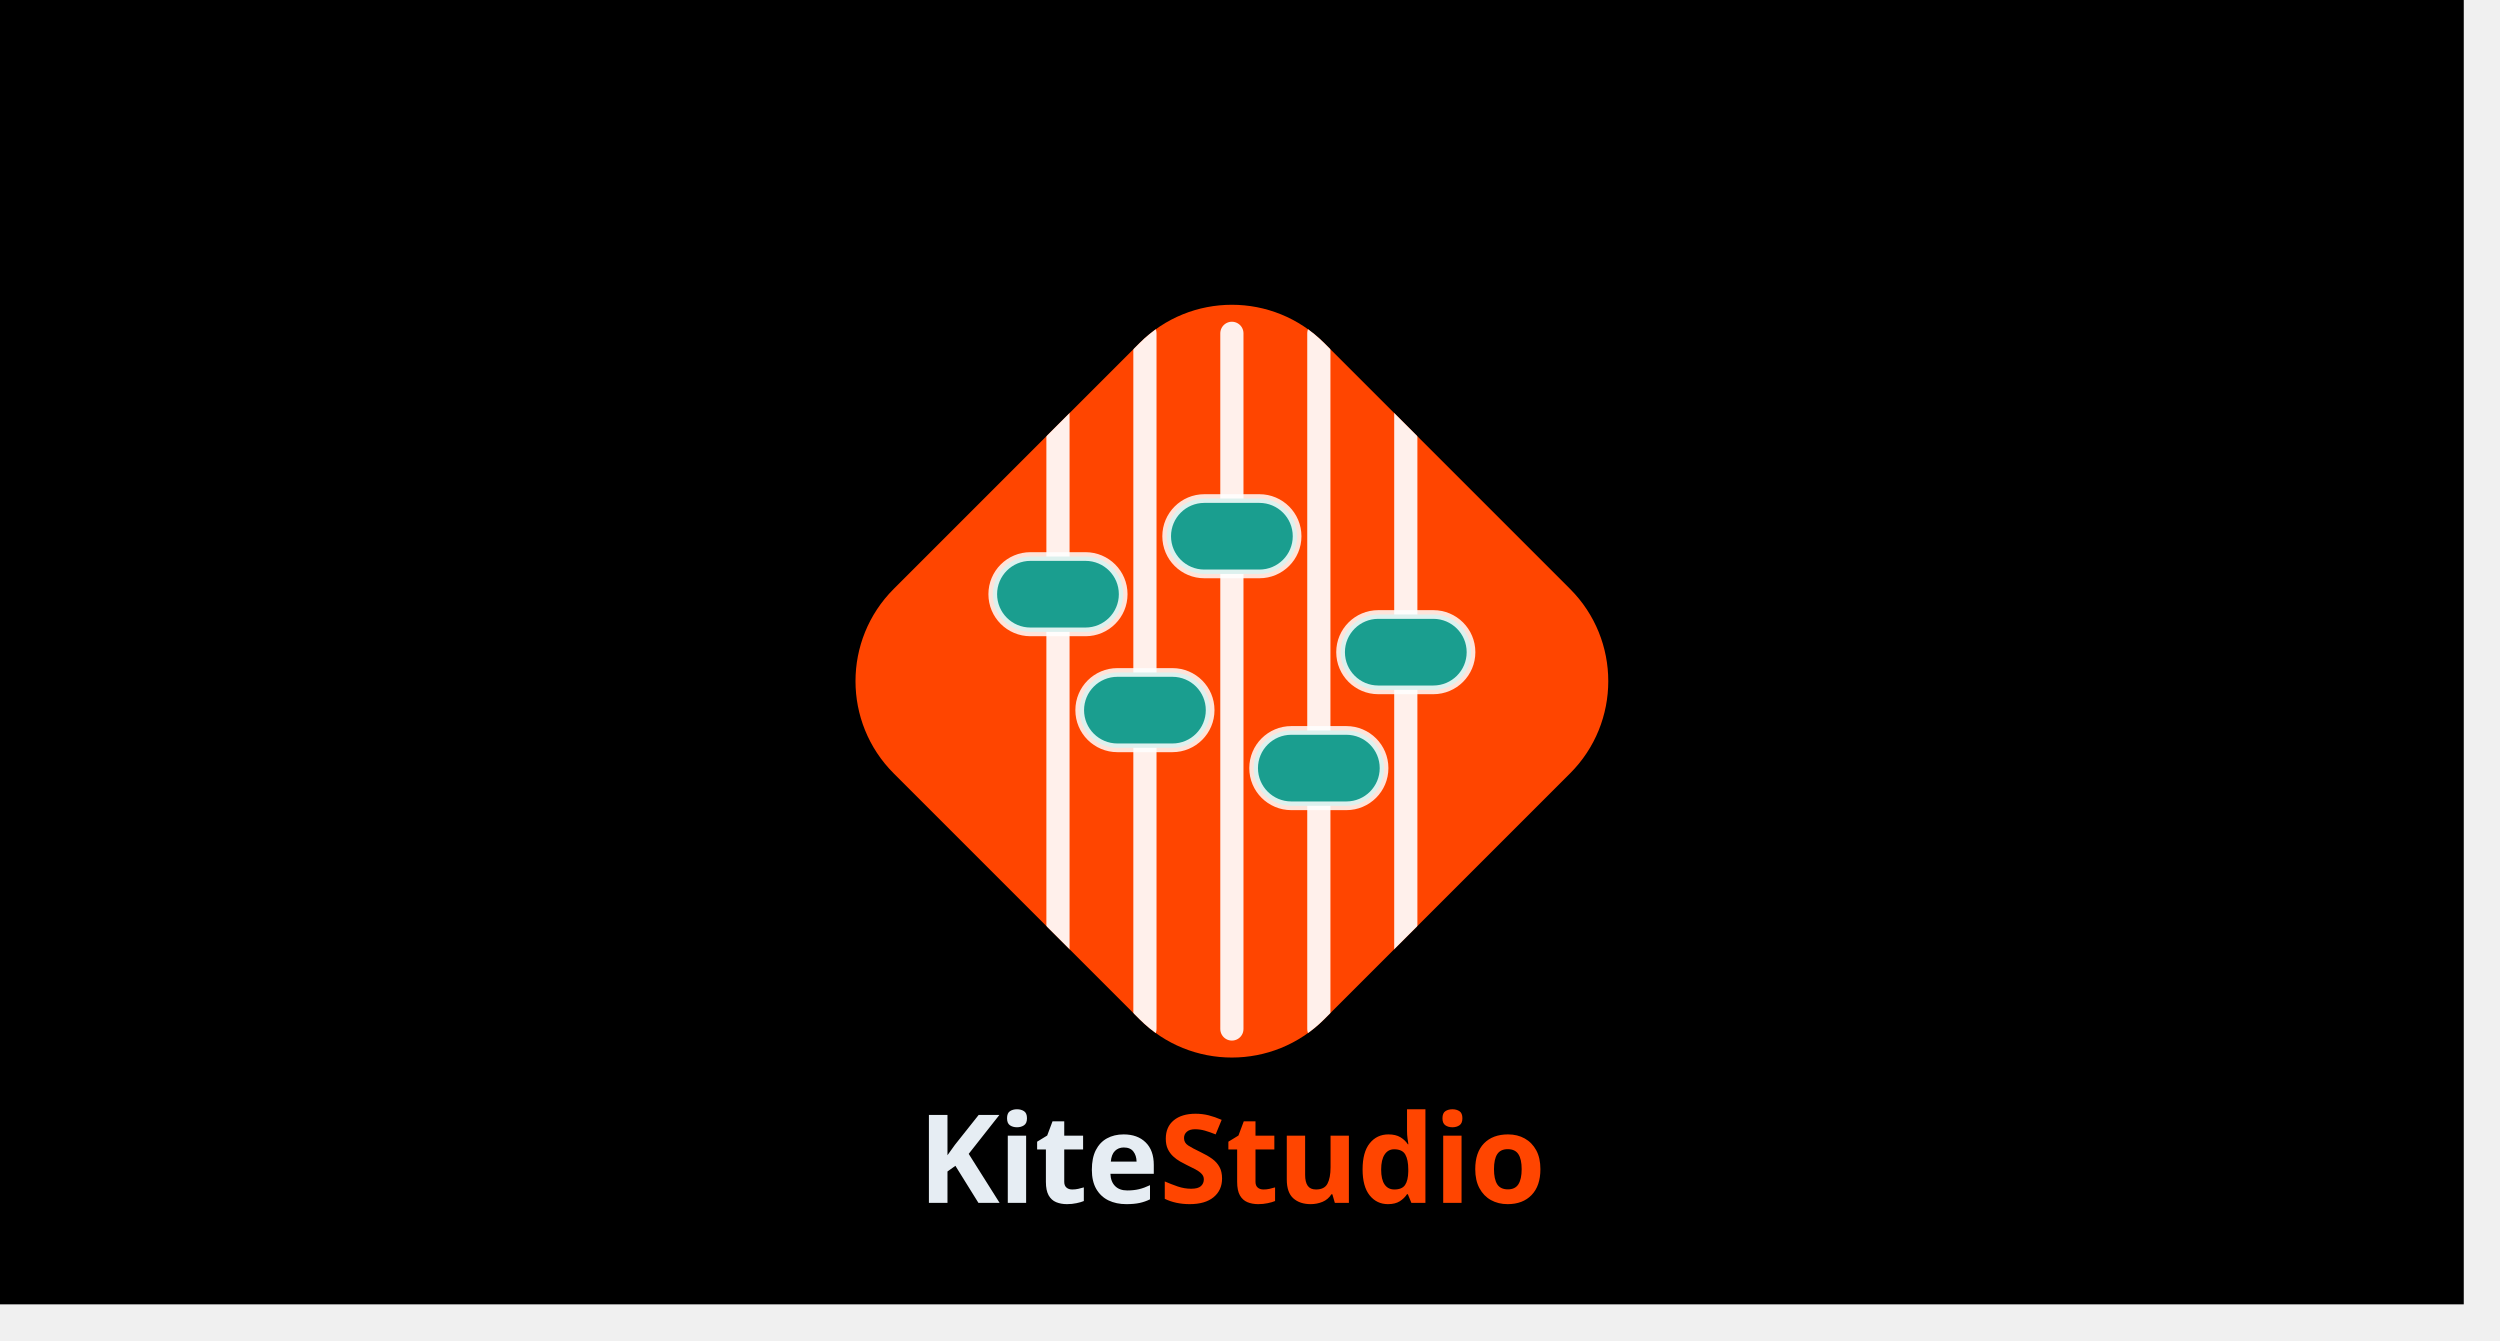
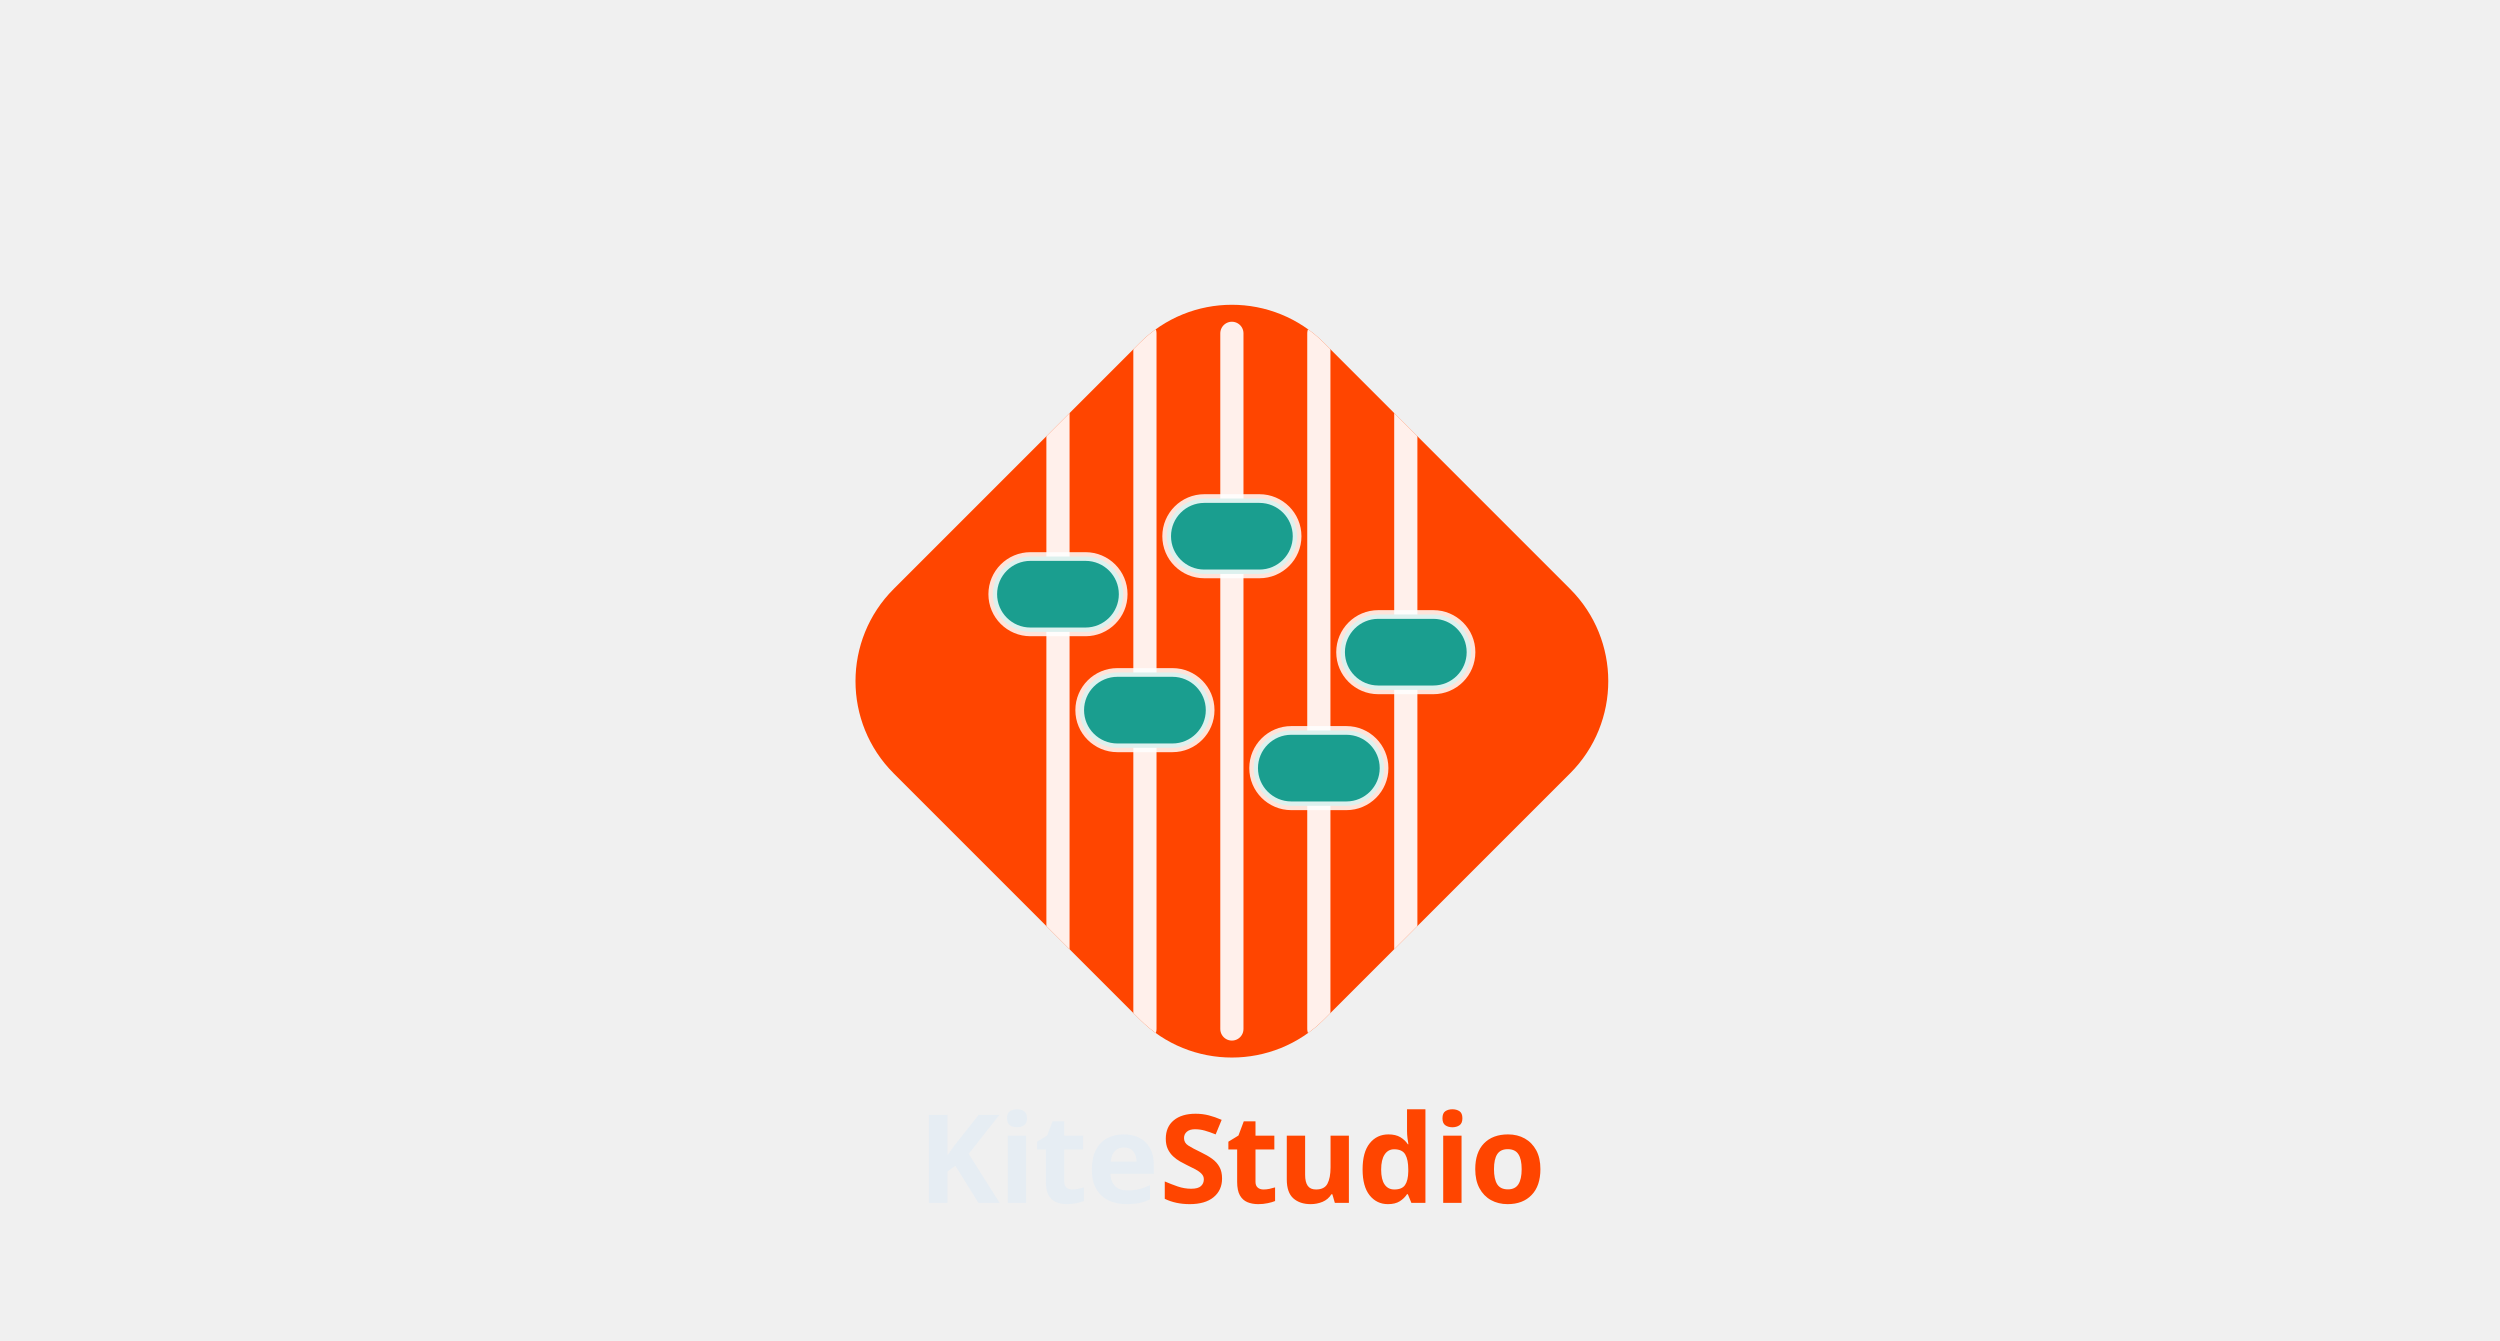
<svg xmlns="http://www.w3.org/2000/svg" width="100%" viewBox="0 0 690 370" role="img" style="">
  <defs>
    <clipPath id="kite-diamond-clip-preview">
      <rect x="11" y="11" width="42" height="42" rx="9" ry="9" transform="rotate(45 32 32)" />
    </clipPath>
  </defs>
-   <rect x="0" y="0" width="680" height="360" fill="#000000" style="fill:rgb(0, 0, 0);stroke:none;color:rgb(0, 0, 0);stroke-width:1px;stroke-linecap:butt;stroke-linejoin:miter;opacity:1;font-family:&quot;Anthropic Sans&quot;, -apple-system, &quot;system-ui&quot;, &quot;Segoe UI&quot;, sans-serif;font-size:16px;font-weight:400;text-anchor:start;dominant-baseline:auto" />
  <g transform="translate(212, 60) scale(4)" style="fill:rgb(0, 0, 0);stroke:none;color:rgb(0, 0, 0);stroke-width:1px;stroke-linecap:butt;stroke-linejoin:miter;opacity:1;font-family:&quot;Anthropic Sans&quot;, -apple-system, &quot;system-ui&quot;, &quot;Segoe UI&quot;, sans-serif;font-size:16px;font-weight:400;text-anchor:start;dominant-baseline:auto">
    <rect x="11" y="11" width="42" height="42" rx="9" ry="9" transform="rotate(45 32 32)" fill="#FF4500" style="fill:rgb(255, 69, 0);stroke:none;color:rgb(0, 0, 0);stroke-width:1px;stroke-linecap:butt;stroke-linejoin:miter;opacity:1;font-family:&quot;Anthropic Sans&quot;, -apple-system, &quot;system-ui&quot;, &quot;Segoe UI&quot;, sans-serif;font-size:16px;font-weight:400;text-anchor:start;dominant-baseline:auto" />
    <g clip-path="url(#kite-diamond-clip-preview)" style="fill:rgb(0, 0, 0);stroke:none;color:rgb(0, 0, 0);stroke-width:1px;stroke-linecap:butt;stroke-linejoin:miter;opacity:1;font-family:&quot;Anthropic Sans&quot;, -apple-system, &quot;system-ui&quot;, &quot;Segoe UI&quot;, sans-serif;font-size:16px;font-weight:400;text-anchor:start;dominant-baseline:auto">
      <line x1="20" y1="8" x2="20" y2="56" stroke="#FFFFFF" stroke-width="1.6" stroke-linecap="round" opacity="0.92" style="fill:rgb(0, 0, 0);stroke:rgb(255, 255, 255);color:rgb(0, 0, 0);stroke-width:1.6px;stroke-linecap:round;stroke-linejoin:miter;opacity:0.92;font-family:&quot;Anthropic Sans&quot;, -apple-system, &quot;system-ui&quot;, &quot;Segoe UI&quot;, sans-serif;font-size:16px;font-weight:400;text-anchor:start;dominant-baseline:auto" />
      <line x1="26" y1="8" x2="26" y2="56" stroke="#FFFFFF" stroke-width="1.6" stroke-linecap="round" opacity="0.92" style="fill:rgb(0, 0, 0);stroke:rgb(255, 255, 255);color:rgb(0, 0, 0);stroke-width:1.6px;stroke-linecap:round;stroke-linejoin:miter;opacity:0.92;font-family:&quot;Anthropic Sans&quot;, -apple-system, &quot;system-ui&quot;, &quot;Segoe UI&quot;, sans-serif;font-size:16px;font-weight:400;text-anchor:start;dominant-baseline:auto" />
      <line x1="32" y1="8" x2="32" y2="56" stroke="#FFFFFF" stroke-width="1.6" stroke-linecap="round" opacity="0.92" style="fill:rgb(0, 0, 0);stroke:rgb(255, 255, 255);color:rgb(0, 0, 0);stroke-width:1.6px;stroke-linecap:round;stroke-linejoin:miter;opacity:0.92;font-family:&quot;Anthropic Sans&quot;, -apple-system, &quot;system-ui&quot;, &quot;Segoe UI&quot;, sans-serif;font-size:16px;font-weight:400;text-anchor:start;dominant-baseline:auto" />
      <line x1="38" y1="8" x2="38" y2="56" stroke="#FFFFFF" stroke-width="1.6" stroke-linecap="round" opacity="0.92" style="fill:rgb(0, 0, 0);stroke:rgb(255, 255, 255);color:rgb(0, 0, 0);stroke-width:1.6px;stroke-linecap:round;stroke-linejoin:miter;opacity:0.92;font-family:&quot;Anthropic Sans&quot;, -apple-system, &quot;system-ui&quot;, &quot;Segoe UI&quot;, sans-serif;font-size:16px;font-weight:400;text-anchor:start;dominant-baseline:auto" />
      <line x1="44" y1="8" x2="44" y2="56" stroke="#FFFFFF" stroke-width="1.6" stroke-linecap="round" opacity="0.92" style="fill:rgb(0, 0, 0);stroke:rgb(255, 255, 255);color:rgb(0, 0, 0);stroke-width:1.6px;stroke-linecap:round;stroke-linejoin:miter;opacity:0.92;font-family:&quot;Anthropic Sans&quot;, -apple-system, &quot;system-ui&quot;, &quot;Segoe UI&quot;, sans-serif;font-size:16px;font-weight:400;text-anchor:start;dominant-baseline:auto" />
    </g>
    <rect x="15.5" y="23.4" width="9" height="5.2" rx="2.6" ry="2.6" fill="#1A9E8F" stroke="rgba(255,255,255,0.85)" stroke-width="0.6" style="fill:rgb(26, 158, 143);stroke:rgba(255, 255, 255, 0.85);color:rgb(0, 0, 0);stroke-width:0.6px;stroke-linecap:butt;stroke-linejoin:miter;opacity:1;font-family:&quot;Anthropic Sans&quot;, -apple-system, &quot;system-ui&quot;, &quot;Segoe UI&quot;, sans-serif;font-size:16px;font-weight:400;text-anchor:start;dominant-baseline:auto" />
    <rect x="21.5" y="31.4" width="9" height="5.2" rx="2.6" ry="2.6" fill="#1A9E8F" stroke="rgba(255,255,255,0.85)" stroke-width="0.6" style="fill:rgb(26, 158, 143);stroke:rgba(255, 255, 255, 0.85);color:rgb(0, 0, 0);stroke-width:0.6px;stroke-linecap:butt;stroke-linejoin:miter;opacity:1;font-family:&quot;Anthropic Sans&quot;, -apple-system, &quot;system-ui&quot;, &quot;Segoe UI&quot;, sans-serif;font-size:16px;font-weight:400;text-anchor:start;dominant-baseline:auto" />
    <rect x="27.5" y="19.4" width="9" height="5.2" rx="2.6" ry="2.6" fill="#1A9E8F" stroke="rgba(255,255,255,0.85)" stroke-width="0.6" style="fill:rgb(26, 158, 143);stroke:rgba(255, 255, 255, 0.85);color:rgb(0, 0, 0);stroke-width:0.6px;stroke-linecap:butt;stroke-linejoin:miter;opacity:1;font-family:&quot;Anthropic Sans&quot;, -apple-system, &quot;system-ui&quot;, &quot;Segoe UI&quot;, sans-serif;font-size:16px;font-weight:400;text-anchor:start;dominant-baseline:auto" />
    <rect x="33.5" y="35.4" width="9" height="5.2" rx="2.6" ry="2.6" fill="#1A9E8F" stroke="rgba(255,255,255,0.85)" stroke-width="0.6" style="fill:rgb(26, 158, 143);stroke:rgba(255, 255, 255, 0.85);color:rgb(0, 0, 0);stroke-width:0.6px;stroke-linecap:butt;stroke-linejoin:miter;opacity:1;font-family:&quot;Anthropic Sans&quot;, -apple-system, &quot;system-ui&quot;, &quot;Segoe UI&quot;, sans-serif;font-size:16px;font-weight:400;text-anchor:start;dominant-baseline:auto" />
    <rect x="39.5" y="27.4" width="9" height="5.2" rx="2.6" ry="2.6" fill="#1A9E8F" stroke="rgba(255,255,255,0.85)" stroke-width="0.6" style="fill:rgb(26, 158, 143);stroke:rgba(255, 255, 255, 0.85);color:rgb(0, 0, 0);stroke-width:0.6px;stroke-linecap:butt;stroke-linejoin:miter;opacity:1;font-family:&quot;Anthropic Sans&quot;, -apple-system, &quot;system-ui&quot;, &quot;Segoe UI&quot;, sans-serif;font-size:16px;font-weight:400;text-anchor:start;dominant-baseline:auto" />
  </g>
  <text x="340" y="332" text-anchor="middle" font-family="'Sora', system-ui, sans-serif" font-size="34" font-weight="600" fill="#E6EDF3" letter-spacing="-0.4" style="fill:rgb(230, 237, 243);stroke:none;color:rgb(0, 0, 0);stroke-width:1px;stroke-linecap:butt;stroke-linejoin:miter;opacity:1;font-family:Sora, system-ui, sans-serif;font-size:34px;font-weight:600;text-anchor:middle;dominant-baseline:auto">Kite<tspan fill="#FF4500" font-weight="700" style="fill:rgb(255, 69, 0);stroke:none;color:rgb(0, 0, 0);stroke-width:1px;stroke-linecap:butt;stroke-linejoin:miter;opacity:1;font-family:Sora, system-ui, sans-serif;font-size:34px;font-weight:700;text-anchor:middle;dominant-baseline:auto">Studio</tspan>
  </text>
</svg>
